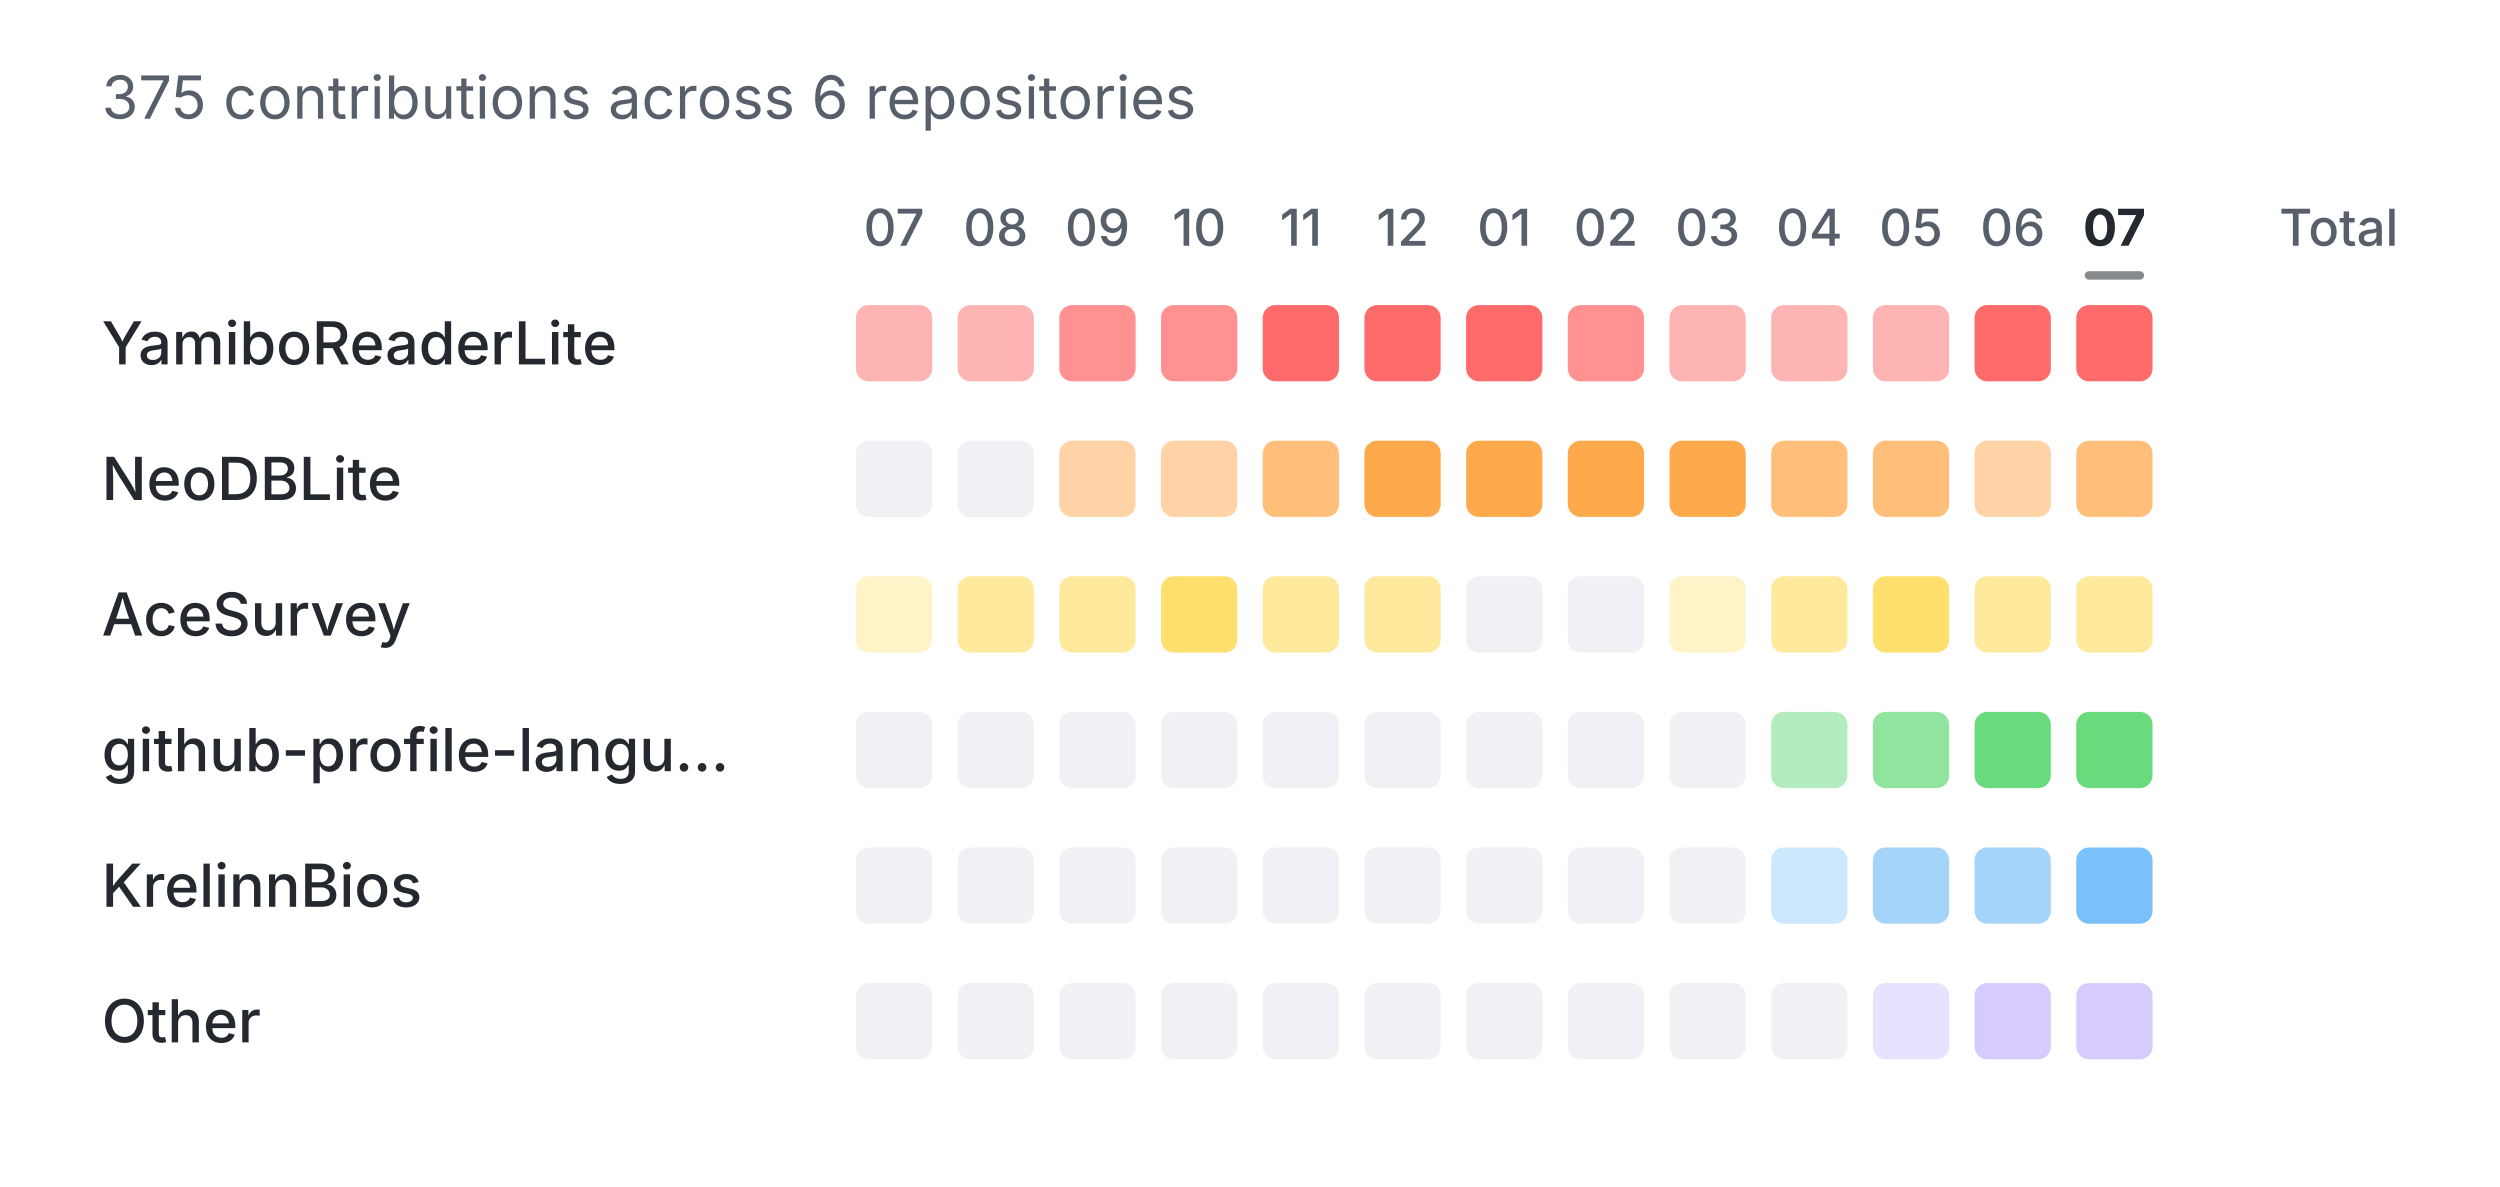
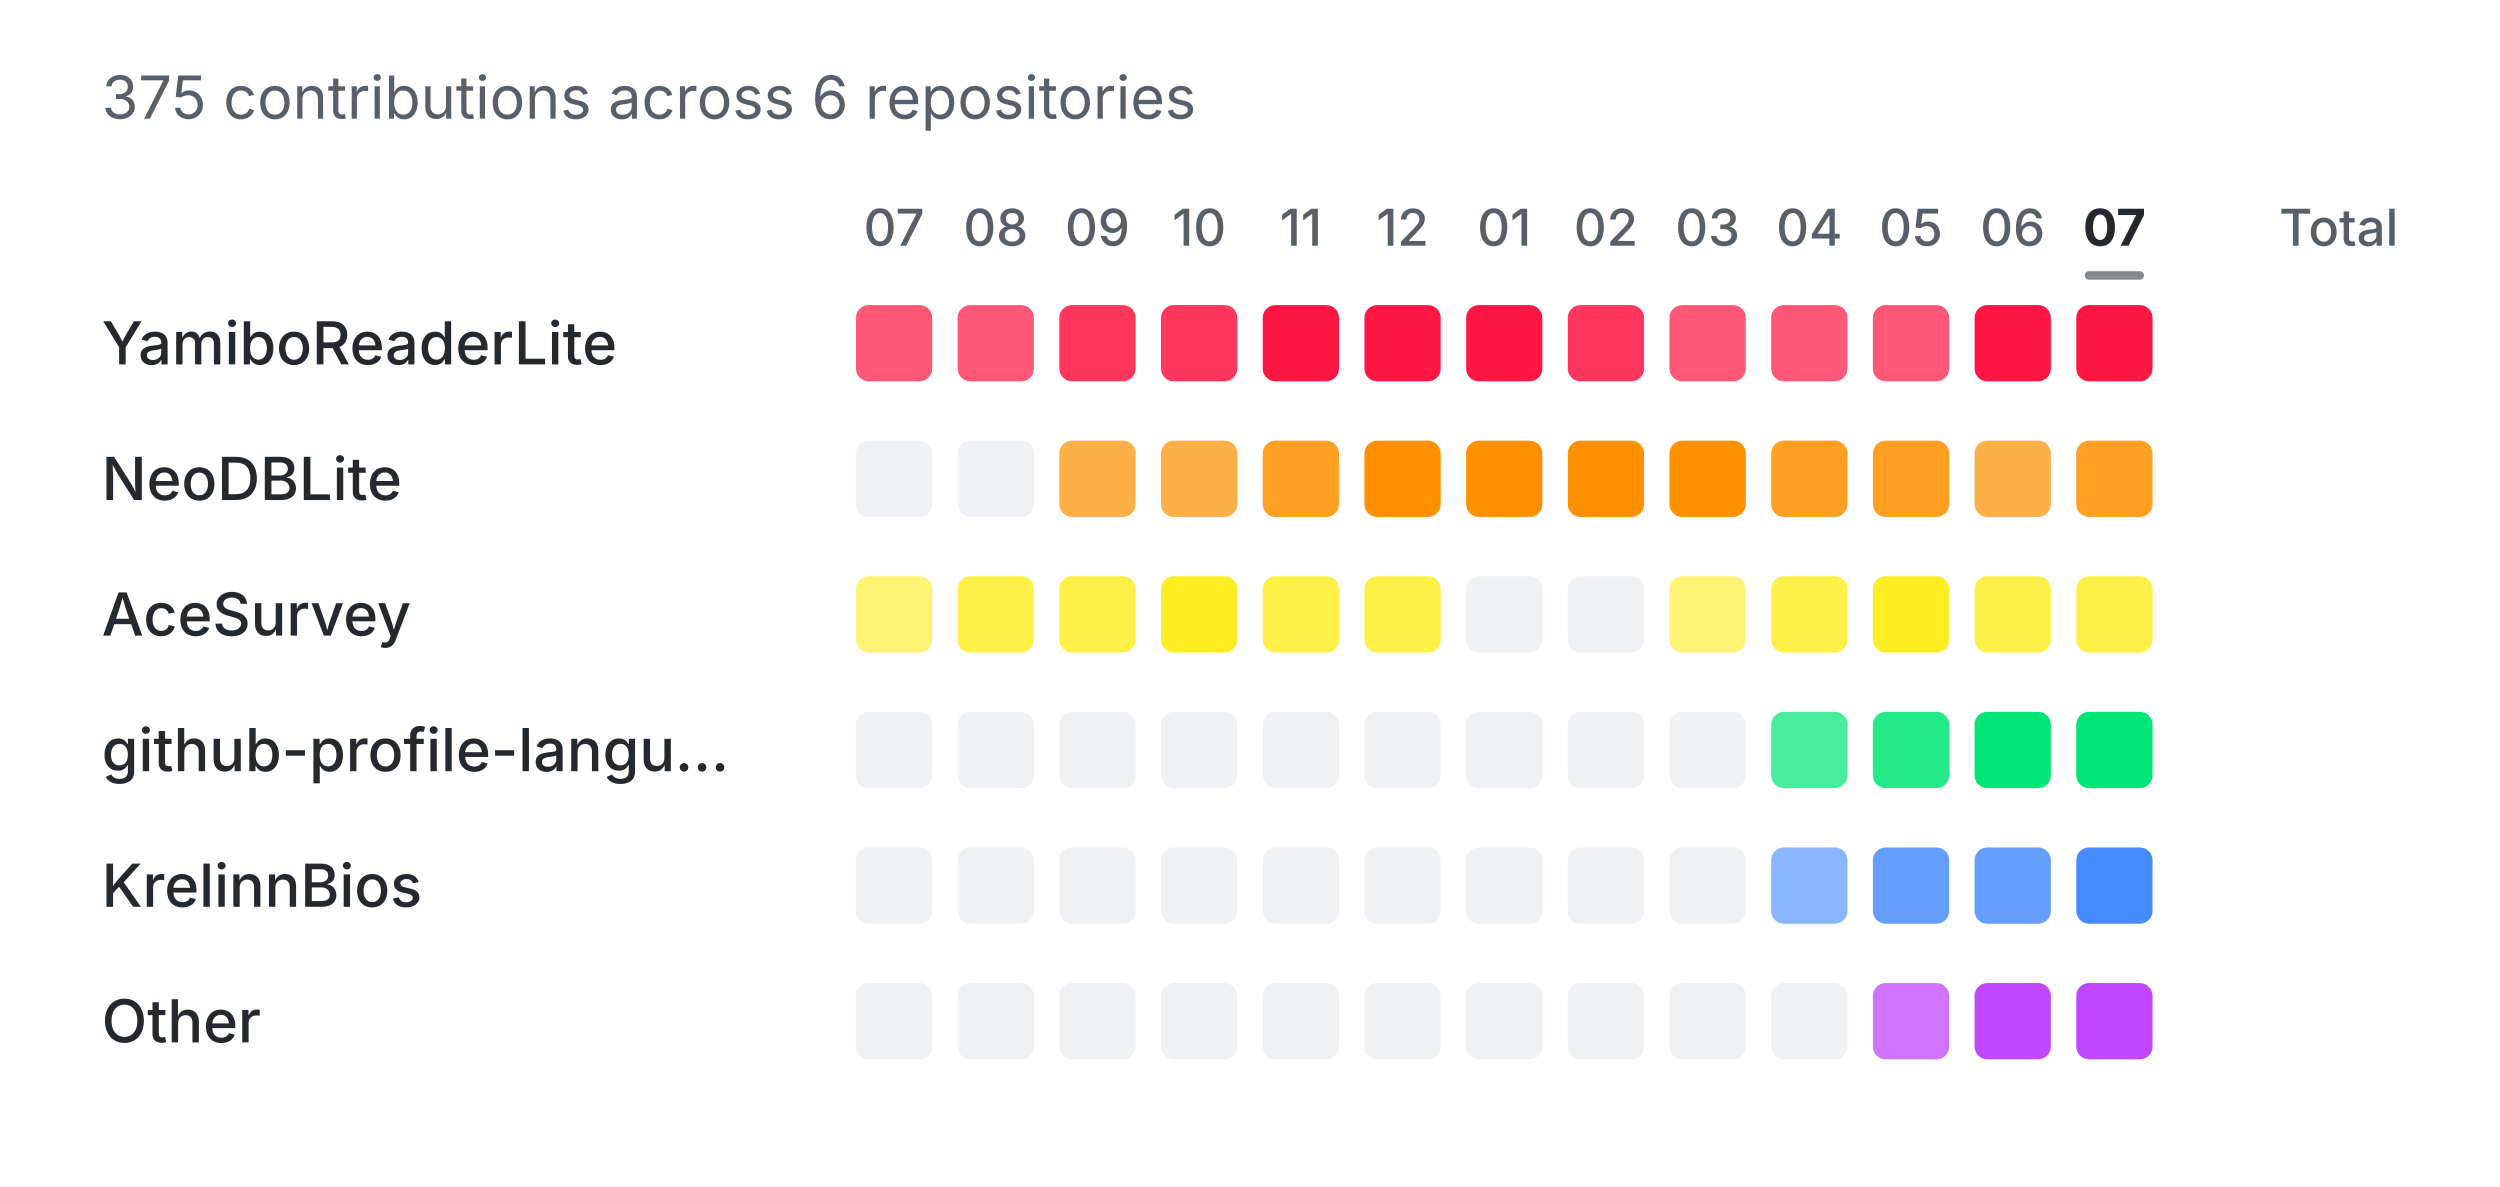
<svg xmlns="http://www.w3.org/2000/svg" width="590" height="280" viewBox="0 0 590 280" role="img" aria-labelledby="title desc">
  <style>
    .subtitle { fill: #57606a; font: 400 14px -apple-system, BlinkMacSystemFont, "Segoe UI", sans-serif; }
    .repo-label { fill: #24292f; font: 500 14px -apple-system, BlinkMacSystemFont, "Segoe UI", sans-serif; }
    .month, .total { fill: #57606a; font: 500 12px -apple-system, BlinkMacSystemFont, "Segoe UI", sans-serif; }
    .current-month { fill: #24292f; font-weight: 700; }
    .current-marker { fill: #24292f; opacity: 0.55; }
    .cell-empty { fill: #d0d7de; opacity: 0.34; }
-     .level-1 { fill-opacity: 0.28; }
-     .level-2 { fill-opacity: 0.50; }
-     .level-3 { fill-opacity: 0.74; }
+     .level-1 { fill-opacity: 0.55; }
+     .level-2 { fill-opacity: 0.72; }
+     .level-3 { fill-opacity: 0.86; }
    .level-4 { fill-opacity: 1; }
    @media (prefers-color-scheme: dark) {
      .repo-label, .current-month { fill: #f0f6fc; }
      .subtitle, .month, .total { fill: #8b949e; }
      .current-marker { fill: #f0f6fc; }
      .cell-empty { fill: #30363d; opacity: 0.72; }
    }
  </style>
  <text class="subtitle" x="24" y="28">375 contributions across 6 repositories</text>
  <g aria-hidden="true">
    <text class="month" x="211.0" y="58" text-anchor="middle">07</text>
    <text class="month" x="235.0" y="58" text-anchor="middle">08</text>
    <text class="month" x="259.0" y="58" text-anchor="middle">09</text>
    <text class="month" x="283.0" y="58" text-anchor="middle">10</text>
    <text class="month" x="307.0" y="58" text-anchor="middle">11</text>
    <text class="month" x="331.0" y="58" text-anchor="middle">12</text>
    <text class="month" x="355.0" y="58" text-anchor="middle">01</text>
    <text class="month" x="379.0" y="58" text-anchor="middle">02</text>
    <text class="month" x="403.0" y="58" text-anchor="middle">03</text>
    <text class="month" x="427.0" y="58" text-anchor="middle">04</text>
    <text class="month" x="451.0" y="58" text-anchor="middle">05</text>
    <text class="month" x="475.0" y="58" text-anchor="middle">06</text>
    <text class="month current-month" x="499.0" y="58" text-anchor="middle">07</text>
    <rect class="current-marker" x="492.0" y="64" width="14" height="2" rx="1" />
    <text class="month" x="566" y="58" text-anchor="end">Total</text>
    <text class="repo-label" x="24" y="86">YamiboReaderLite</text>
-     <rect class="cell level-2" x="202" y="72" width="18" height="18" rx="3" fill="#FF6B6B" />
-     <rect class="cell level-2" x="226" y="72" width="18" height="18" rx="3" fill="#FF6B6B" />
-     <rect class="cell level-3" x="250" y="72" width="18" height="18" rx="3" fill="#FF6B6B" />
-     <rect class="cell level-3" x="274" y="72" width="18" height="18" rx="3" fill="#FF6B6B" />
-     <rect class="cell level-4" x="298" y="72" width="18" height="18" rx="3" fill="#FF6B6B" />
-     <rect class="cell level-4" x="322" y="72" width="18" height="18" rx="3" fill="#FF6B6B" />
-     <rect class="cell level-4" x="346" y="72" width="18" height="18" rx="3" fill="#FF6B6B" />
-     <rect class="cell level-3" x="370" y="72" width="18" height="18" rx="3" fill="#FF6B6B" />
-     <rect class="cell level-2" x="394" y="72" width="18" height="18" rx="3" fill="#FF6B6B" />
-     <rect class="cell level-2" x="418" y="72" width="18" height="18" rx="3" fill="#FF6B6B" />
-     <rect class="cell level-2" x="442" y="72" width="18" height="18" rx="3" fill="#FF6B6B" />
-     <rect class="cell level-4" x="466" y="72" width="18" height="18" rx="3" fill="#FF6B6B" />
-     <rect class="cell level-4" x="490" y="72" width="18" height="18" rx="3" fill="#FF6B6B" />
+     <rect class="cell level-2" x="202" y="72" width="18" height="18" rx="3" fill="#FF1744" />
+     <rect class="cell level-2" x="226" y="72" width="18" height="18" rx="3" fill="#FF1744" />
+     <rect class="cell level-3" x="250" y="72" width="18" height="18" rx="3" fill="#FF1744" />
+     <rect class="cell level-3" x="274" y="72" width="18" height="18" rx="3" fill="#FF1744" />
+     <rect class="cell level-4" x="298" y="72" width="18" height="18" rx="3" fill="#FF1744" />
+     <rect class="cell level-4" x="322" y="72" width="18" height="18" rx="3" fill="#FF1744" />
+     <rect class="cell level-4" x="346" y="72" width="18" height="18" rx="3" fill="#FF1744" />
+     <rect class="cell level-3" x="370" y="72" width="18" height="18" rx="3" fill="#FF1744" />
+     <rect class="cell level-2" x="394" y="72" width="18" height="18" rx="3" fill="#FF1744" />
+     <rect class="cell level-2" x="418" y="72" width="18" height="18" rx="3" fill="#FF1744" />
+     <rect class="cell level-2" x="442" y="72" width="18" height="18" rx="3" fill="#FF1744" />
+     <rect class="cell level-4" x="466" y="72" width="18" height="18" rx="3" fill="#FF1744" />
+     <rect class="cell level-4" x="490" y="72" width="18" height="18" rx="3" fill="#FF1744" />
    <text class="total" x="566" y="86" text-anchor="end" />
    <text class="repo-label" x="24" y="118">NeoDBLite</text>
    <rect class="cell-empty" x="202" y="104" width="18" height="18" rx="3" />
    <rect class="cell-empty" x="226" y="104" width="18" height="18" rx="3" />
-     <rect class="cell level-2" x="250" y="104" width="18" height="18" rx="3" fill="#FFA94D" />
-     <rect class="cell level-2" x="274" y="104" width="18" height="18" rx="3" fill="#FFA94D" />
-     <rect class="cell level-3" x="298" y="104" width="18" height="18" rx="3" fill="#FFA94D" />
-     <rect class="cell level-4" x="322" y="104" width="18" height="18" rx="3" fill="#FFA94D" />
-     <rect class="cell level-4" x="346" y="104" width="18" height="18" rx="3" fill="#FFA94D" />
-     <rect class="cell level-4" x="370" y="104" width="18" height="18" rx="3" fill="#FFA94D" />
-     <rect class="cell level-4" x="394" y="104" width="18" height="18" rx="3" fill="#FFA94D" />
-     <rect class="cell level-3" x="418" y="104" width="18" height="18" rx="3" fill="#FFA94D" />
-     <rect class="cell level-3" x="442" y="104" width="18" height="18" rx="3" fill="#FFA94D" />
-     <rect class="cell level-2" x="466" y="104" width="18" height="18" rx="3" fill="#FFA94D" />
-     <rect class="cell level-3" x="490" y="104" width="18" height="18" rx="3" fill="#FFA94D" />
+     <rect class="cell level-2" x="250" y="104" width="18" height="18" rx="3" fill="#FF9100" />
+     <rect class="cell level-2" x="274" y="104" width="18" height="18" rx="3" fill="#FF9100" />
+     <rect class="cell level-3" x="298" y="104" width="18" height="18" rx="3" fill="#FF9100" />
+     <rect class="cell level-4" x="322" y="104" width="18" height="18" rx="3" fill="#FF9100" />
+     <rect class="cell level-4" x="346" y="104" width="18" height="18" rx="3" fill="#FF9100" />
+     <rect class="cell level-4" x="370" y="104" width="18" height="18" rx="3" fill="#FF9100" />
+     <rect class="cell level-4" x="394" y="104" width="18" height="18" rx="3" fill="#FF9100" />
+     <rect class="cell level-3" x="418" y="104" width="18" height="18" rx="3" fill="#FF9100" />
+     <rect class="cell level-3" x="442" y="104" width="18" height="18" rx="3" fill="#FF9100" />
+     <rect class="cell level-2" x="466" y="104" width="18" height="18" rx="3" fill="#FF9100" />
+     <rect class="cell level-3" x="490" y="104" width="18" height="18" rx="3" fill="#FF9100" />
    <text class="total" x="566" y="118" text-anchor="end" />
    <text class="repo-label" x="24" y="150">AceSurvey</text>
-     <rect class="cell level-1" x="202" y="136" width="18" height="18" rx="3" fill="#FFD43B" />
-     <rect class="cell level-2" x="226" y="136" width="18" height="18" rx="3" fill="#FFD43B" />
-     <rect class="cell level-2" x="250" y="136" width="18" height="18" rx="3" fill="#FFD43B" />
-     <rect class="cell level-3" x="274" y="136" width="18" height="18" rx="3" fill="#FFD43B" />
-     <rect class="cell level-2" x="298" y="136" width="18" height="18" rx="3" fill="#FFD43B" />
-     <rect class="cell level-2" x="322" y="136" width="18" height="18" rx="3" fill="#FFD43B" />
+     <rect class="cell level-1" x="202" y="136" width="18" height="18" rx="3" fill="#FFEA00" />
+     <rect class="cell level-2" x="226" y="136" width="18" height="18" rx="3" fill="#FFEA00" />
+     <rect class="cell level-2" x="250" y="136" width="18" height="18" rx="3" fill="#FFEA00" />
+     <rect class="cell level-3" x="274" y="136" width="18" height="18" rx="3" fill="#FFEA00" />
+     <rect class="cell level-2" x="298" y="136" width="18" height="18" rx="3" fill="#FFEA00" />
+     <rect class="cell level-2" x="322" y="136" width="18" height="18" rx="3" fill="#FFEA00" />
    <rect class="cell-empty" x="346" y="136" width="18" height="18" rx="3" />
    <rect class="cell-empty" x="370" y="136" width="18" height="18" rx="3" />
-     <rect class="cell level-1" x="394" y="136" width="18" height="18" rx="3" fill="#FFD43B" />
-     <rect class="cell level-2" x="418" y="136" width="18" height="18" rx="3" fill="#FFD43B" />
-     <rect class="cell level-3" x="442" y="136" width="18" height="18" rx="3" fill="#FFD43B" />
-     <rect class="cell level-2" x="466" y="136" width="18" height="18" rx="3" fill="#FFD43B" />
-     <rect class="cell level-2" x="490" y="136" width="18" height="18" rx="3" fill="#FFD43B" />
+     <rect class="cell level-1" x="394" y="136" width="18" height="18" rx="3" fill="#FFEA00" />
+     <rect class="cell level-2" x="418" y="136" width="18" height="18" rx="3" fill="#FFEA00" />
+     <rect class="cell level-3" x="442" y="136" width="18" height="18" rx="3" fill="#FFEA00" />
+     <rect class="cell level-2" x="466" y="136" width="18" height="18" rx="3" fill="#FFEA00" />
+     <rect class="cell level-2" x="490" y="136" width="18" height="18" rx="3" fill="#FFEA00" />
    <text class="total" x="566" y="150" text-anchor="end" />
    <text class="repo-label" x="24" y="182">github-profile-langu…</text>
    <rect class="cell-empty" x="202" y="168" width="18" height="18" rx="3" />
    <rect class="cell-empty" x="226" y="168" width="18" height="18" rx="3" />
    <rect class="cell-empty" x="250" y="168" width="18" height="18" rx="3" />
    <rect class="cell-empty" x="274" y="168" width="18" height="18" rx="3" />
    <rect class="cell-empty" x="298" y="168" width="18" height="18" rx="3" />
    <rect class="cell-empty" x="322" y="168" width="18" height="18" rx="3" />
    <rect class="cell-empty" x="346" y="168" width="18" height="18" rx="3" />
    <rect class="cell-empty" x="370" y="168" width="18" height="18" rx="3" />
    <rect class="cell-empty" x="394" y="168" width="18" height="18" rx="3" />
-     <rect class="cell level-2" x="418" y="168" width="18" height="18" rx="3" fill="#69DB7C" />
-     <rect class="cell level-3" x="442" y="168" width="18" height="18" rx="3" fill="#69DB7C" />
-     <rect class="cell level-4" x="466" y="168" width="18" height="18" rx="3" fill="#69DB7C" />
-     <rect class="cell level-4" x="490" y="168" width="18" height="18" rx="3" fill="#69DB7C" />
+     <rect class="cell level-2" x="418" y="168" width="18" height="18" rx="3" fill="#00E676" />
+     <rect class="cell level-3" x="442" y="168" width="18" height="18" rx="3" fill="#00E676" />
+     <rect class="cell level-4" x="466" y="168" width="18" height="18" rx="3" fill="#00E676" />
+     <rect class="cell level-4" x="490" y="168" width="18" height="18" rx="3" fill="#00E676" />
    <text class="total" x="566" y="182" text-anchor="end" />
    <text class="repo-label" x="24" y="214">KrelinnBios</text>
    <rect class="cell-empty" x="202" y="200" width="18" height="18" rx="3" />
    <rect class="cell-empty" x="226" y="200" width="18" height="18" rx="3" />
    <rect class="cell-empty" x="250" y="200" width="18" height="18" rx="3" />
    <rect class="cell-empty" x="274" y="200" width="18" height="18" rx="3" />
    <rect class="cell-empty" x="298" y="200" width="18" height="18" rx="3" />
    <rect class="cell-empty" x="322" y="200" width="18" height="18" rx="3" />
    <rect class="cell-empty" x="346" y="200" width="18" height="18" rx="3" />
    <rect class="cell-empty" x="370" y="200" width="18" height="18" rx="3" />
    <rect class="cell-empty" x="394" y="200" width="18" height="18" rx="3" />
-     <rect class="cell level-1" x="418" y="200" width="18" height="18" rx="3" fill="#4DABF7" />
-     <rect class="cell level-2" x="442" y="200" width="18" height="18" rx="3" fill="#4DABF7" />
-     <rect class="cell level-2" x="466" y="200" width="18" height="18" rx="3" fill="#4DABF7" />
-     <rect class="cell level-3" x="490" y="200" width="18" height="18" rx="3" fill="#4DABF7" />
+     <rect class="cell level-1" x="418" y="200" width="18" height="18" rx="3" fill="#2979FF" />
+     <rect class="cell level-2" x="442" y="200" width="18" height="18" rx="3" fill="#2979FF" />
+     <rect class="cell level-2" x="466" y="200" width="18" height="18" rx="3" fill="#2979FF" />
+     <rect class="cell level-3" x="490" y="200" width="18" height="18" rx="3" fill="#2979FF" />
    <text class="total" x="566" y="214" text-anchor="end" />
    <text class="repo-label" x="24" y="246">Other</text>
    <rect class="cell-empty" x="202" y="232" width="18" height="18" rx="3" />
    <rect class="cell-empty" x="226" y="232" width="18" height="18" rx="3" />
    <rect class="cell-empty" x="250" y="232" width="18" height="18" rx="3" />
    <rect class="cell-empty" x="274" y="232" width="18" height="18" rx="3" />
    <rect class="cell-empty" x="298" y="232" width="18" height="18" rx="3" />
    <rect class="cell-empty" x="322" y="232" width="18" height="18" rx="3" />
    <rect class="cell-empty" x="346" y="232" width="18" height="18" rx="3" />
    <rect class="cell-empty" x="370" y="232" width="18" height="18" rx="3" />
    <rect class="cell-empty" x="394" y="232" width="18" height="18" rx="3" />
    <rect class="cell-empty" x="418" y="232" width="18" height="18" rx="3" />
-     <rect class="cell level-1" x="442" y="232" width="18" height="18" rx="3" fill="#B197FC" />
-     <rect class="cell level-2" x="466" y="232" width="18" height="18" rx="3" fill="#B197FC" />
-     <rect class="cell level-2" x="490" y="232" width="18" height="18" rx="3" fill="#B197FC" />
+     <rect class="cell level-1" x="442" y="232" width="18" height="18" rx="3" fill="#AA00FF" />
+     <rect class="cell level-2" x="466" y="232" width="18" height="18" rx="3" fill="#AA00FF" />
+     <rect class="cell level-2" x="490" y="232" width="18" height="18" rx="3" fill="#AA00FF" />
    <text class="total" x="566" y="246" text-anchor="end" />
  </g>
</svg>
